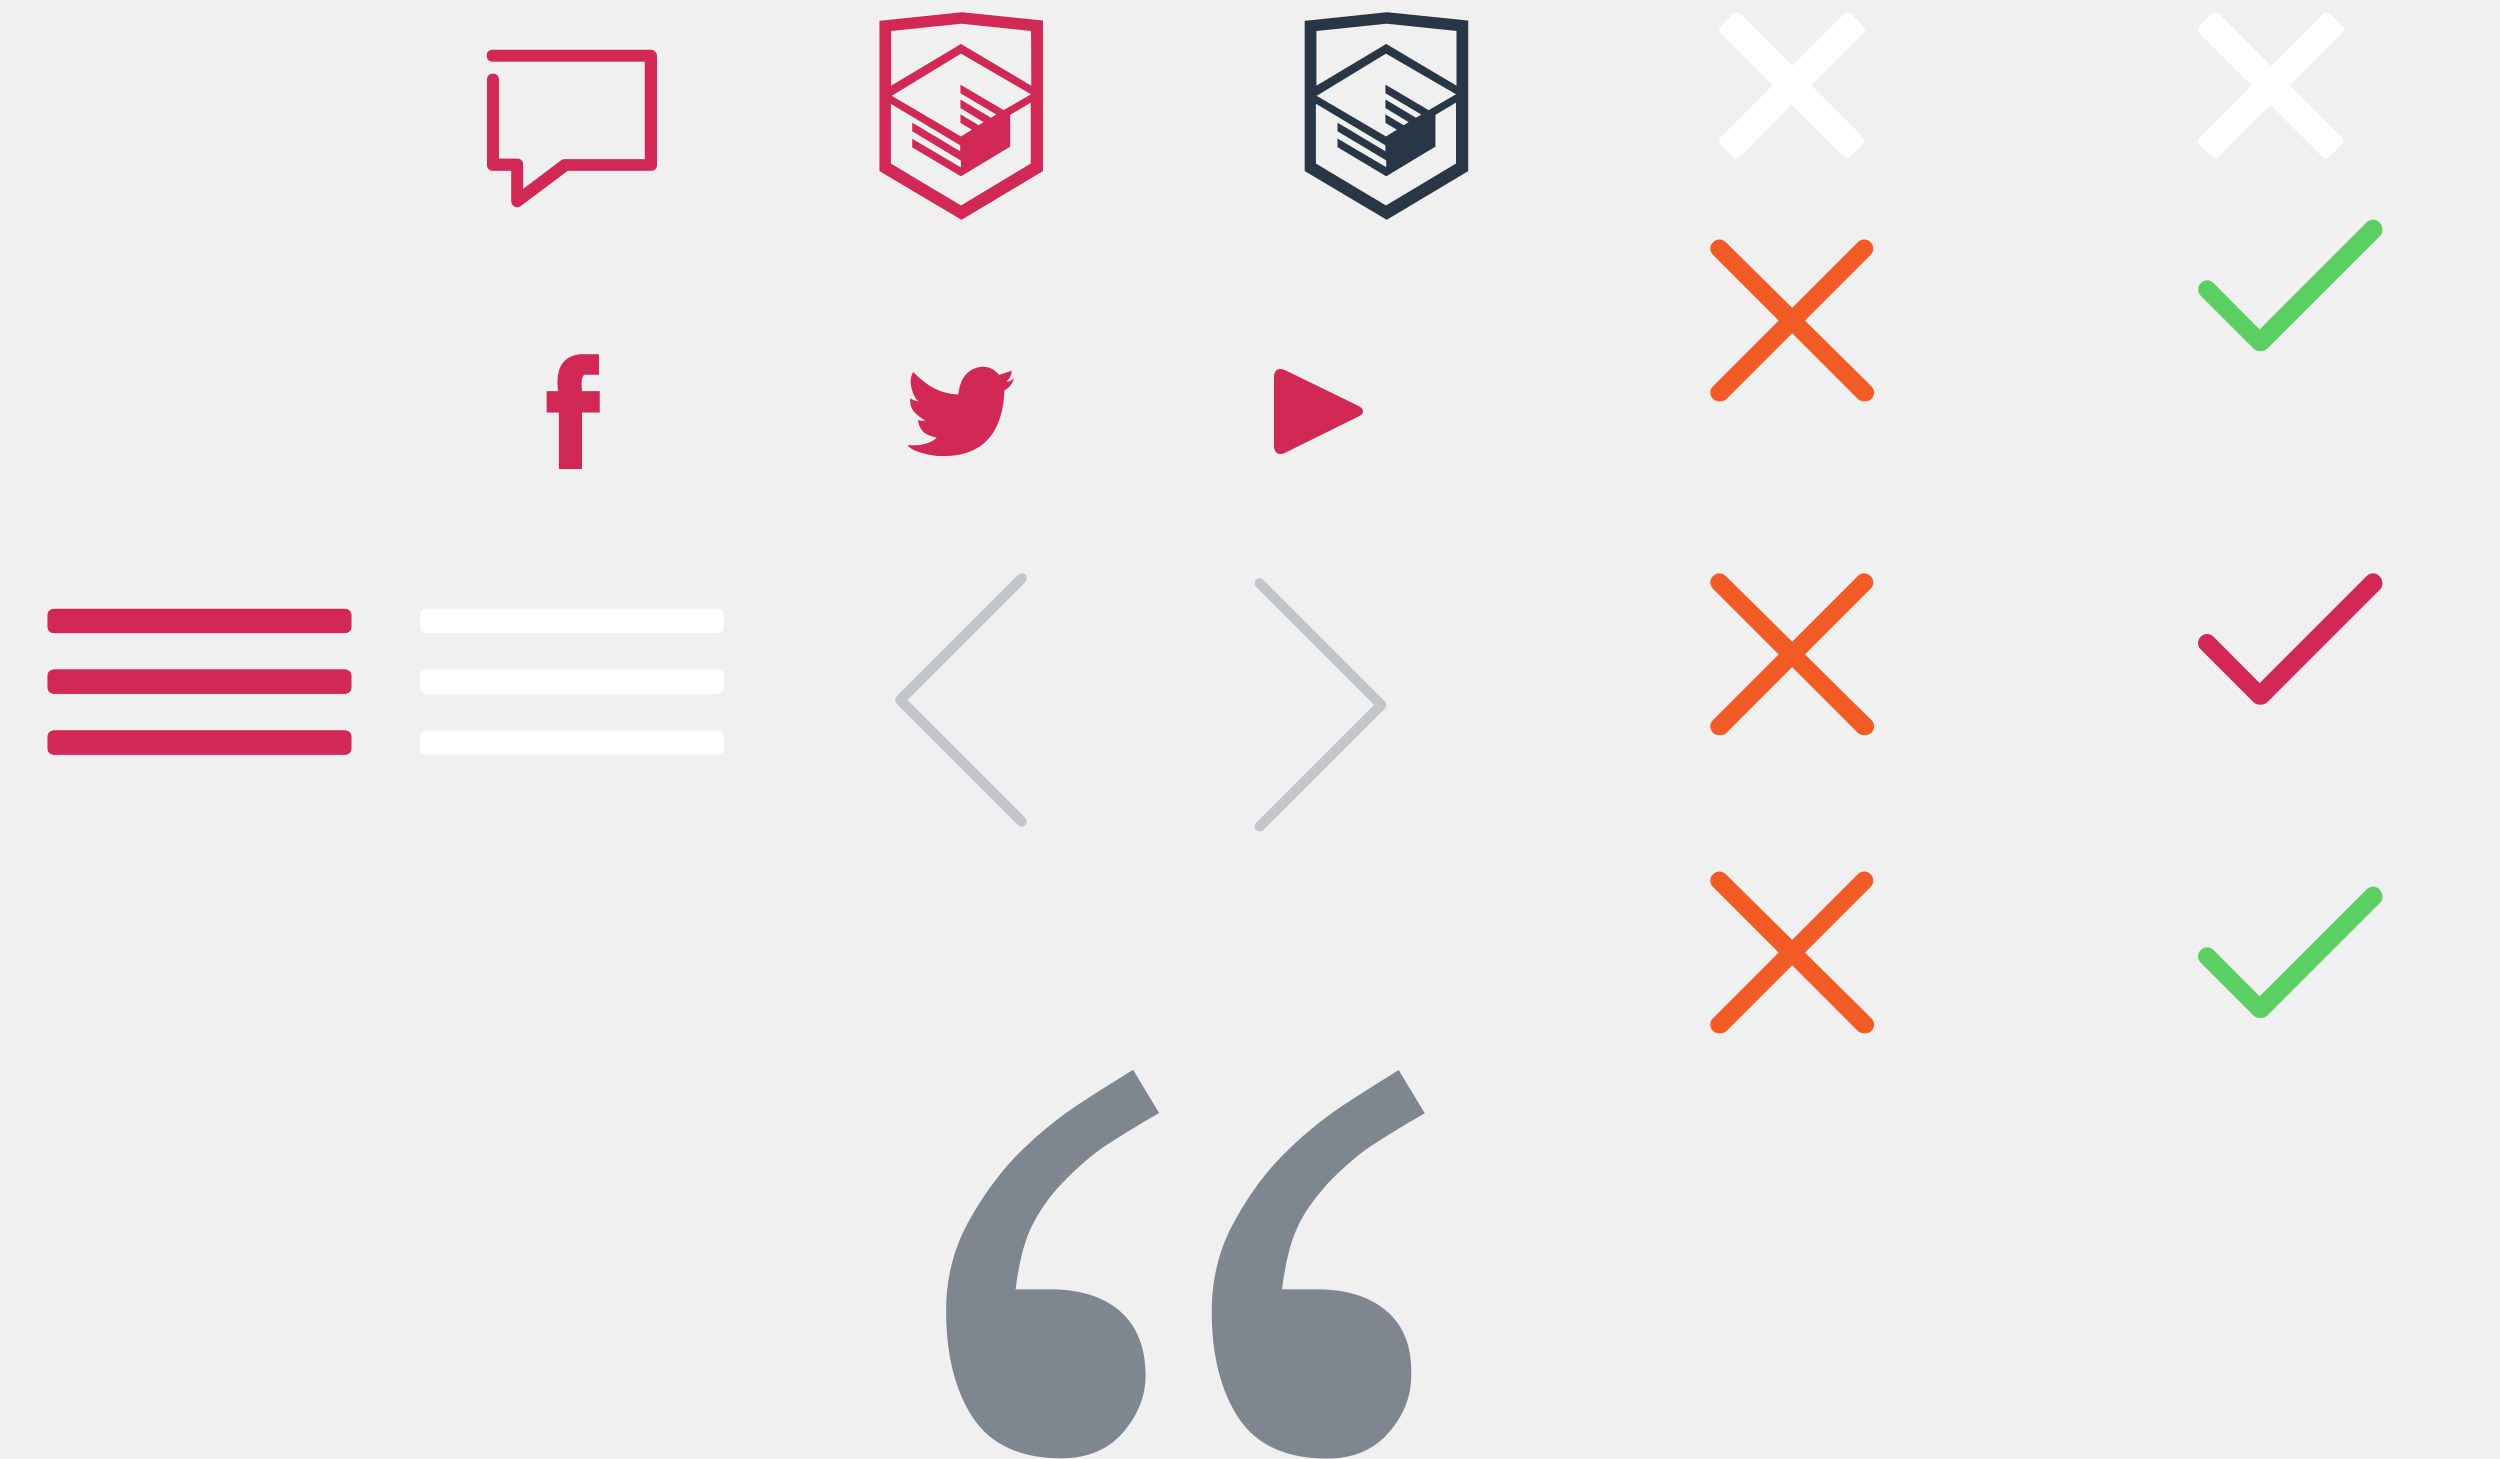
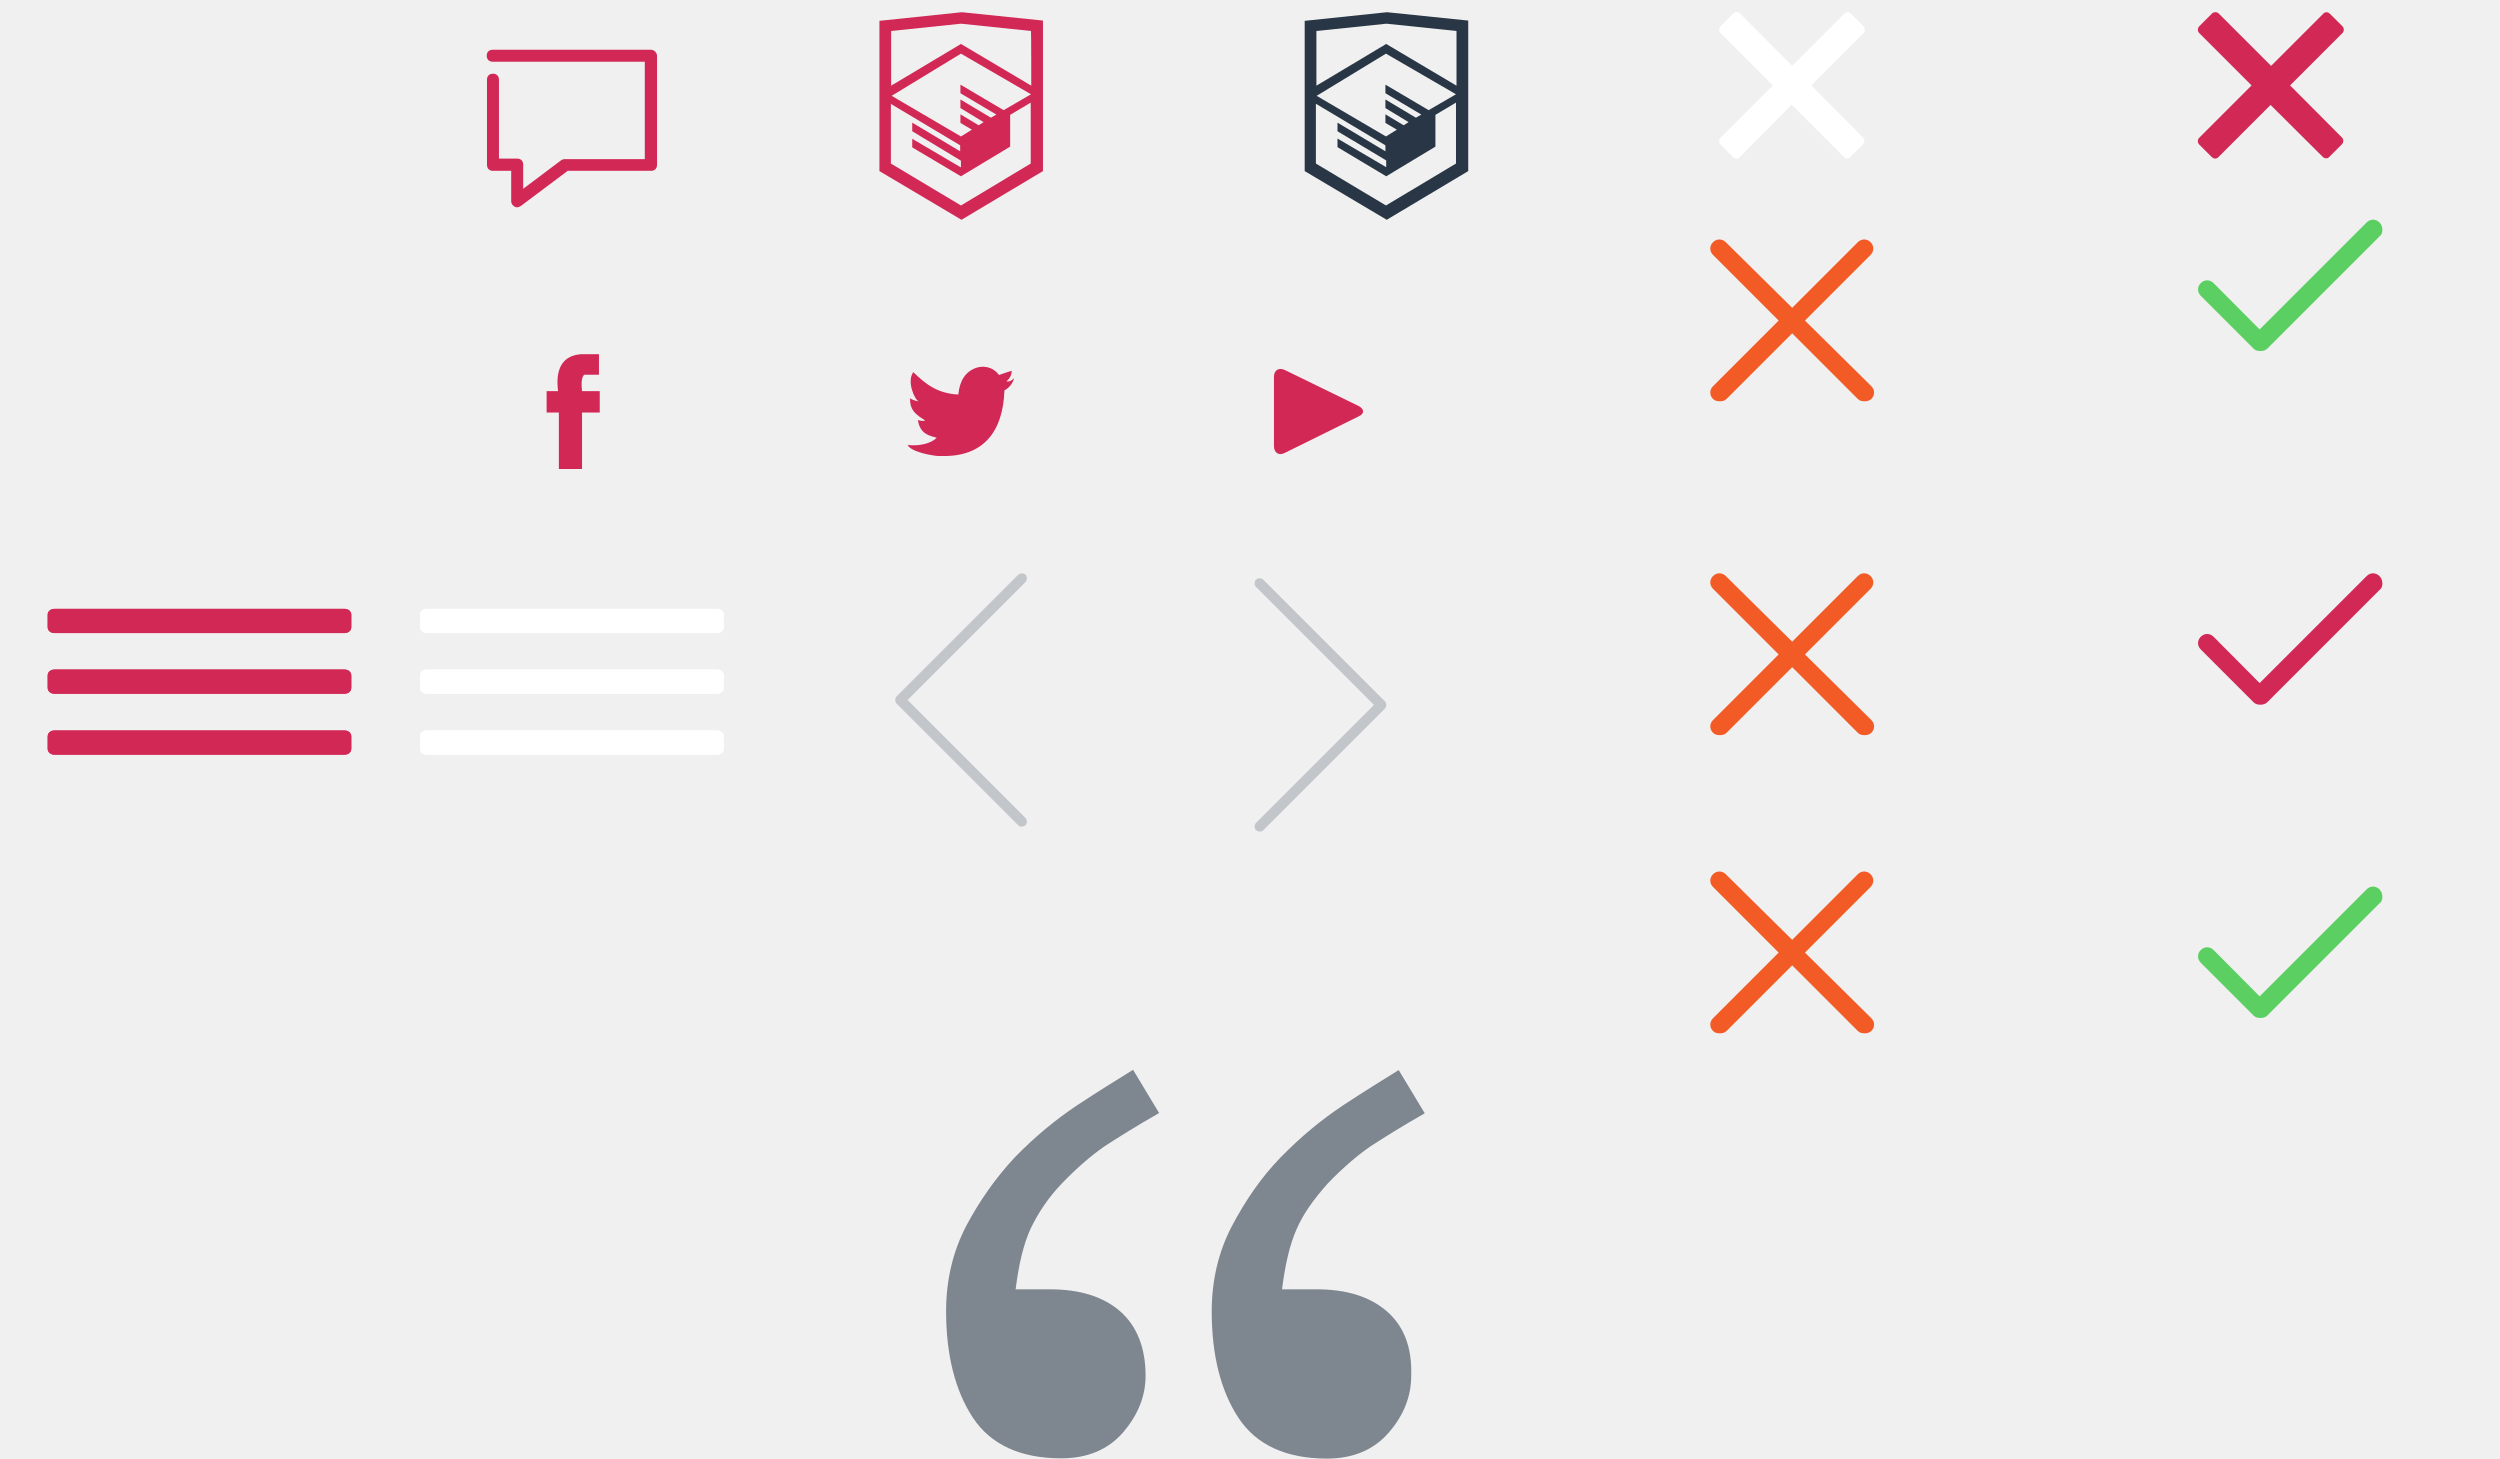
<svg xmlns="http://www.w3.org/2000/svg" version="1.1" id="Слой_1" x="0px" y="0px" viewBox="0 0 960 560" enable-background="new 0 0 960 560" xml:space="preserve">
  <path fill="#D22856" d="M224.4,143.9c1.9,0,3.7,0,5.6,0c0-2.6,0-5.1,0-7.9c-2.3,0-4.4,0-6.8,0c-7.2,0.5-10,5.6-8.9,14.2h-4.4v8.2  h4.7c0,7.2,0,14.5,0,21.7c3,0,6.1,0,8.9,0c0-7.2,0-14.5,0-21.7h6.8v-8.2h-6.8C223.2,147.8,223.2,144.6,224.4,143.9z" />
  <path fill="#D22856" d="M249.9,19.1h-60.7c-1.4,0-2.3,0.9-2.3,2.3c0,1.4,0.9,2.3,2.3,2.3h58.4v37.4h-30.4h-0.2c-0.2,0-0.2,0-0.5,0  c-0.2,0-0.2,0.2-0.5,0.2h-0.2l-14.9,11.2v-9.3c0-1.4-0.9-2.3-2.3-2.3h-7V30.6c0-1.4-0.9-2.3-2.3-2.3s-2.3,0.9-2.3,2.3v32.7  c0,1.4,0.9,2.3,2.3,2.3h7v11.7c0,0.9,0.5,1.6,1.4,2.1c0.2,0.2,0.7,0.2,0.9,0.2c0.5,0,0.9-0.2,1.4-0.5l18-13.5h32  c1.4,0,2.3-0.9,2.3-2.3v-42C252.2,20.3,251.3,19.1,249.9,19.1z" />
  <path fill="#D22856" d="M369.4,4.7h-0.2l-31.5,3.3v57.7l31.5,18.7l31.3-18.7l0,0V7.9L369.4,4.7z M396,32.9L369.2,17v-0.2L369,17  l-0.2-0.2V17l-26.6,15.9v-21L369,9.1l26.9,2.8C396,12.1,396,32.9,396,32.9z M369,20.6l26.9,15.6l-10.5,6.1l-16.6-9.8v3.3l13.8,8.2  l-2.1,1.2l-11.7-7v3.3l8.9,5.4l-1.9,1.2l-7-4.2v3.3l4.4,2.6l-4.2,2.6l-26.6-15.6L369,20.6z M342.1,39.9l26.6,15.9v2.3l-18.4-11v3.3  L369,61.7v2.6l-18.7-11v3.3L369,67.7l0,0l18.9-11.4v-3V53v-8.9l7.9-4.7v23.4L369,78.9l-26.9-16.1V39.9z" />
  <g id="miu">
    <g id="editor_list_view_hambuger_menu_glyph">
      <g>
        <path id="path-1" fill="#FFFFFF" d="M163.9,233.8c-1.4,0-2.6,0.9-2.6,2.3v4.7c0,1.4,1.2,2.3,2.6,2.3h111.4c1.4,0,2.6-0.9,2.6-2.3     v-4.7c0-1.4-1.2-2.3-2.6-2.3H163.9z M163.9,257.1c-1.4,0-2.6,0.9-2.6,2.3v4.7c0,1.4,1.2,2.3,2.6,2.3h111.4c1.4,0,2.6-0.9,2.6-2.3     v-4.7c0-1.4-1.2-2.3-2.6-2.3H163.9z M163.9,280.5c-1.4,0-2.6,0.9-2.6,2.3v4.7c0,1.4,1.2,2.3,2.6,2.3h111.4c1.4,0,2.6-0.9,2.6-2.3     v-4.7c0-1.4-1.2-2.3-2.6-2.3H163.9z" />
      </g>
      <g>
        <path id="path-1_1_" fill="#FFFFFF" d="M163.9,233.8c-1.4,0-2.6,0.9-2.6,2.3v4.7c0,1.4,1.2,2.3,2.6,2.3h111.4     c1.4,0,2.6-0.9,2.6-2.3v-4.7c0-1.4-1.2-2.3-2.6-2.3H163.9z M163.9,257.1c-1.4,0-2.6,0.9-2.6,2.3v4.7c0,1.4,1.2,2.3,2.6,2.3h111.4     c1.4,0,2.6-0.9,2.6-2.3v-4.7c0-1.4-1.2-2.3-2.6-2.3H163.9z M163.9,280.5c-1.4,0-2.6,0.9-2.6,2.3v4.7c0,1.4,1.2,2.3,2.6,2.3h111.4     c1.4,0,2.6-0.9,2.6-2.3v-4.7c0-1.4-1.2-2.3-2.6-2.3H163.9z" />
      </g>
    </g>
  </g>
  <path fill="#FFFFFF" d="M695.5,32.8l20.1-20.1c0.7-0.7,0.7-1.9,0-2.6l-4.9-4.9c-0.2-0.2-0.7-0.5-1.2-0.5s-0.9,0.2-1.2,0.5  l-20.1,20.1L668.2,5.2c-0.7-0.7-1.9-0.7-2.6,0l-4.9,4.9c-0.7,0.7-0.7,1.9,0,2.6l20.1,20.1l-20.1,20.1c-0.7,0.7-0.7,1.9,0,2.6  l4.9,4.9c0.2,0.2,0.7,0.5,1.2,0.5s0.9-0.2,1.2-0.5L688,40.2l20.1,20.1c0.2,0.2,0.7,0.5,1.2,0.5s0.9-0.2,1.2-0.5l4.9-4.9  c0.7-0.7,0.7-1.9,0-2.6L695.5,32.8z" />
  <path fill="#F25B26" d="M693.1,251.3l25.2-25.2c1.4-1.4,1.4-3.5,0-4.9s-3.5-1.4-4.9,0l-25.2,25.2l-25.5-25.2c-1.4-1.4-3.5-1.4-4.9,0  s-1.4,3.5,0,4.9l25.2,25.2l-25.2,25.2c-1.4,1.4-1.4,3.5,0,4.9c0.7,0.7,1.6,0.9,2.6,0.9s1.9-0.2,2.6-0.9l25.2-25.2l25.2,25.2  c0.7,0.7,1.6,0.9,2.6,0.9c0.9,0,1.9-0.2,2.6-0.9c1.4-1.4,1.4-3.5,0-4.9L693.1,251.3z" />
  <g>
    <path fill="#7e868f" d="M532.5,503.5c-6.5-5.6-15.4-8.4-26.9-8.4h-13.3c1.2-9.6,3-17.3,5.6-23.1c2.6-6.1,6.8-11.7,11.9-17.5   c5.6-5.8,11-10.5,16.3-14.2c5.4-3.5,12.4-7.9,21-12.8l-10-16.6c-5.6,3.5-12.8,7.9-21.3,13.5c-8.4,5.6-16.3,12.1-24.1,20.1   c-7.5,7.7-13.5,16.6-18.7,26.4c-5.1,9.8-7.7,20.8-7.7,32.7c0,16.8,3.5,30.6,10.3,40.9c6.8,10.3,18.2,15.6,33.9,15.6   c10,0,18-3.3,23.8-10s8.6-14,8.6-21.7C542.3,517.3,539,509.1,532.5,503.5z" />
    <path fill="#7e868f" d="M407.8,454.4c5.6-5.8,11-10.5,16.3-14.2c5.4-3.5,12.4-7.9,21-12.8l-10-16.6c-5.6,3.5-12.8,7.9-21.3,13.5   c-8.4,5.6-16.3,12.1-24.1,20.1c-7.2,7.7-13.5,16.6-18.7,26.4c-5.1,9.8-7.7,20.8-7.7,32.7c0,16.8,3.5,30.6,10.3,40.9   s18.2,15.6,33.9,15.6c10,0,18-3.3,23.8-10c5.8-6.8,8.6-14,8.6-21.7c0-10.7-3.3-19.1-9.8-24.8c-6.5-5.6-15.4-8.4-26.9-8.4H390   c1.2-9.6,3-17.3,5.8-23.4C398.7,465.7,402.6,459.8,407.8,454.4z" />
  </g>
  <path fill="#c2c6ca" d="M348.5,268.8l45.3-45.3c0.7-0.7,0.7-2.1,0-2.8c-0.7-0.7-2.1-0.7-2.8,0l-46.7,46.7c-0.7,0.7-0.7,2.1,0,2.8l46.7,46.7  c0.5,0.5,0.9,0.5,1.4,0.5s0.9-0.2,1.4-0.5c0.7-0.7,0.7-2.1,0-2.8L348.5,268.8z" />
  <path fill="#c2c6ca" d="M527.6,270.7l-45.3-45.3c-0.7-0.7-0.7-2.1,0-2.8c0.7-0.7,2.1-0.7,2.8,0l46.7,46.7c0.7,0.7,0.7,2.1,0,2.8l-46.7,46.7  c-0.5,0.5-0.9,0.5-1.4,0.5c-0.5,0-0.9-0.2-1.4-0.5c-0.7-0.7-0.7-2.1,0-2.8L527.6,270.7z" />
  <g id="W6EeEF_1_">
    <g>
      <path fill="#D22856" d="M375,141.2c4-1.2,7.2,0.7,8.6,2.8c1.6-0.5,3.3-1.2,4.9-1.6c0,1.9-1.2,3.5-2.1,4c1.6,0.5,3-1.2,3-1.2    c-0.5,2.3-2.3,4-3.7,4.7c-0.5,15.4-7.7,25.7-24.3,25.2c-1.2,0,0.2,0-1.2,0c-0.9,0-10-1.2-11.7-4.2c5.4,0.5,9.3-0.9,11.2-2.8    c-2.3-0.7-6.5-1.2-7.2-6.8c0.9,0.2,1.4,0.5,2.8,0.2c-2.8-1.9-6.1-3.5-5.8-8.6c0.7,0.7,2.6,1.2,3.3,1.2c-1.6-0.5-4.7-7.7-2.1-11.2    c4.4,4.2,8.9,8.2,17.3,8.6C368.5,146.1,370.8,142.6,375,141.2z" />
    </g>
  </g>
  <path fill="#D22856" d="M493.4,173.9c-2.3,1.2-4.2,0-4.2-2.6v-26.6c0-2.6,1.9-3.7,4.2-2.6l28.3,13.8c2.3,1.2,2.3,3,0,4L493.4,173.9z  " />
  <path fill="#D22856" d="M913.7,221.2c-1.4-1.4-3.5-1.4-4.9,0l-41.1,41.1L850,244.5c-1.4-1.4-3.5-1.4-4.9,0s-1.4,3.5,0,4.9l20.3,20.3  c0.7,0.7,1.6,0.9,2.6,0.9c0.9,0,1.9-0.2,2.6-0.9l43.7-43.7C915.1,224.9,915.1,222.6,913.7,221.2z" />
  <path fill="#283645" d="M532.7,4.7h-0.2l-31.5,3.3v57.7l31.5,18.7l31.3-18.7l0,0V7.9L532.7,4.7z M559.3,32.9L532.5,17v-0.2l-0.2,0.2  l-0.2-0.2V17l-26.6,15.9v-21l26.9-2.8l26.9,2.8C559.3,12.1,559.3,32.9,559.3,32.9z M532.2,20.6l26.9,15.6l-10.5,6.1L532,32.5v3.3  l13.8,8.2l-2.1,1.2l-11.7-7v3.3l8.9,5.4l-1.9,1.2l-7-4.2v3.3l4.4,2.6l-4.2,2.6l-26.6-15.6L532.2,20.6z M505.4,39.9L532,55.8v2.3  l-18.4-11v3.3l18.7,11.2v2.6l-18.7-11v3.3l18.7,11.2l0,0l18.9-11.4v-3V53v-8.9l7.9-4.7v23.4l-26.9,16.1l-26.9-16.1V39.9z" />
  <path fill="#5BCF61" d="M913.7,85.4c-1.4-1.4-3.5-1.4-4.9,0l-41.1,41.1L850,108.7c-1.4-1.4-3.5-1.4-4.9,0s-1.4,3.5,0,4.9l20.3,20.3  c0.7,0.7,1.6,0.9,2.6,0.9c0.9,0,1.9-0.2,2.6-0.9l43.7-43.7C915.1,89.1,915.1,86.8,913.7,85.4z" />
  <path fill="#F25B26" d="M693.1,123.1l25.2-25.2c1.4-1.4,1.4-3.5,0-4.9c-1.4-1.4-3.5-1.4-4.9,0l-25.2,25.2L662.7,93  c-1.4-1.4-3.5-1.4-4.9,0s-1.4,3.5,0,4.9l25.2,25.2l-25.2,25.2c-1.4,1.4-1.4,3.5,0,4.9c0.7,0.7,1.6,0.9,2.6,0.9s1.9-0.2,2.6-0.9  l25.2-25.2l25.2,25.2c0.7,0.7,1.6,0.9,2.6,0.9c0.9,0,1.9-0.2,2.6-0.9c1.4-1.4,1.4-3.5,0-4.9L693.1,123.1z" />
  <path fill="#F25B26" d="M693.1,365.8l25.2-25.2c1.4-1.4,1.4-3.5,0-4.9c-1.4-1.4-3.5-1.4-4.9,0l-25.2,25.2l-25.5-25.2  c-1.4-1.4-3.5-1.4-4.9,0c-1.4,1.4-1.4,3.5,0,4.9l25.2,25.2L657.8,391c-1.4,1.4-1.4,3.5,0,4.9c0.7,0.7,1.6,0.9,2.6,0.9  s1.9-0.2,2.6-0.9l25.2-25.2l25.2,25.2c0.7,0.7,1.6,0.9,2.6,0.9c0.9,0,1.9-0.2,2.6-0.9c1.4-1.4,1.4-3.5,0-4.9L693.1,365.8z" />
  <path fill="#5BCF61" d="M913.7,341.5c-1.4-1.4-3.5-1.4-4.9,0l-41.1,41.1L850,364.8c-1.4-1.4-3.5-1.4-4.9,0c-1.4,1.4-1.4,3.5,0,4.9  l20.3,20.3c0.7,0.7,1.6,0.9,2.6,0.9c0.9,0,1.9-0.2,2.6-0.9l43.7-43.7C915.1,345.2,915.1,342.9,913.7,341.5z" />
  <g id="miu_1_">
    <g id="editor_list_view_hambuger_menu_glyph_1_">
      <g>
        <path id="path-1_3_" fill="#D22856" d="M20.9,233.8c-1.4,0-2.6,0.9-2.6,2.3v4.7c0,1.4,1.2,2.3,2.6,2.3h111.4     c1.4,0,2.6-0.9,2.6-2.3v-4.7c0-1.4-1.2-2.3-2.6-2.3H20.9z M20.9,257.1c-1.4,0-2.6,0.9-2.6,2.3v4.7c0,1.4,1.2,2.3,2.6,2.3h111.4     c1.4,0,2.6-0.9,2.6-2.3v-4.7c0-1.4-1.2-2.3-2.6-2.3H20.9z M20.9,280.5c-1.4,0-2.6,0.9-2.6,2.3v4.7c0,1.4,1.2,2.3,2.6,2.3h111.4     c1.4,0,2.6-0.9,2.6-2.3v-4.7c0-1.4-1.2-2.3-2.6-2.3H20.9z" />
      </g>
      <g>
        <path id="path-1_2_" fill="#D22856" d="M20.9,233.8c-1.4,0-2.6,0.9-2.6,2.3v4.7c0,1.4,1.2,2.3,2.6,2.3h111.4     c1.4,0,2.6-0.9,2.6-2.3v-4.7c0-1.4-1.2-2.3-2.6-2.3H20.9z M20.9,257.1c-1.4,0-2.6,0.9-2.6,2.3v4.7c0,1.4,1.2,2.3,2.6,2.3h111.4     c1.4,0,2.6-0.9,2.6-2.3v-4.7c0-1.4-1.2-2.3-2.6-2.3H20.9z M20.9,280.5c-1.4,0-2.6,0.9-2.6,2.3v4.7c0,1.4,1.2,2.3,2.6,2.3h111.4     c1.4,0,2.6-0.9,2.6-2.3v-4.7c0-1.4-1.2-2.3-2.6-2.3H20.9z" />
      </g>
    </g>
  </g>
-   <path fill="#FFFFFF" d="M879.4,32.8l20.1-20.1c0.7-0.7,0.7-1.9,0-2.6l-4.9-4.9c-0.2-0.2-0.7-0.5-1.2-0.5s-0.9,0.2-1.2,0.5  l-20.1,20.1L852,5.2c-0.7-0.7-1.9-0.7-2.6,0l-4.9,4.9c-0.7,0.7-0.7,1.9,0,2.6l20.1,20.1l-20.1,20.1c-0.7,0.7-0.7,1.9,0,2.6l4.9,4.9  c0.2,0.2,0.7,0.5,1.2,0.5s0.9-0.2,1.2-0.5l20.1-20.1L892,60.3c0.2,0.2,0.7,0.5,1.2,0.5s0.9-0.2,1.2-0.5l4.9-4.9  c0.7-0.7,0.7-1.9,0-2.6L879.4,32.8z" />
+   <path fill="#d22856" d="M879.4,32.8l20.1-20.1c0.7-0.7,0.7-1.9,0-2.6l-4.9-4.9c-0.2-0.2-0.7-0.5-1.2-0.5s-0.9,0.2-1.2,0.5  l-20.1,20.1L852,5.2c-0.7-0.7-1.9-0.7-2.6,0l-4.9,4.9c-0.7,0.7-0.7,1.9,0,2.6l20.1,20.1l-20.1,20.1c-0.7,0.7-0.7,1.9,0,2.6l4.9,4.9  c0.2,0.2,0.7,0.5,1.2,0.5s0.9-0.2,1.2-0.5l20.1-20.1L892,60.3c0.2,0.2,0.7,0.5,1.2,0.5s0.9-0.2,1.2-0.5l4.9-4.9  c0.7-0.7,0.7-1.9,0-2.6L879.4,32.8z" />
</svg>
